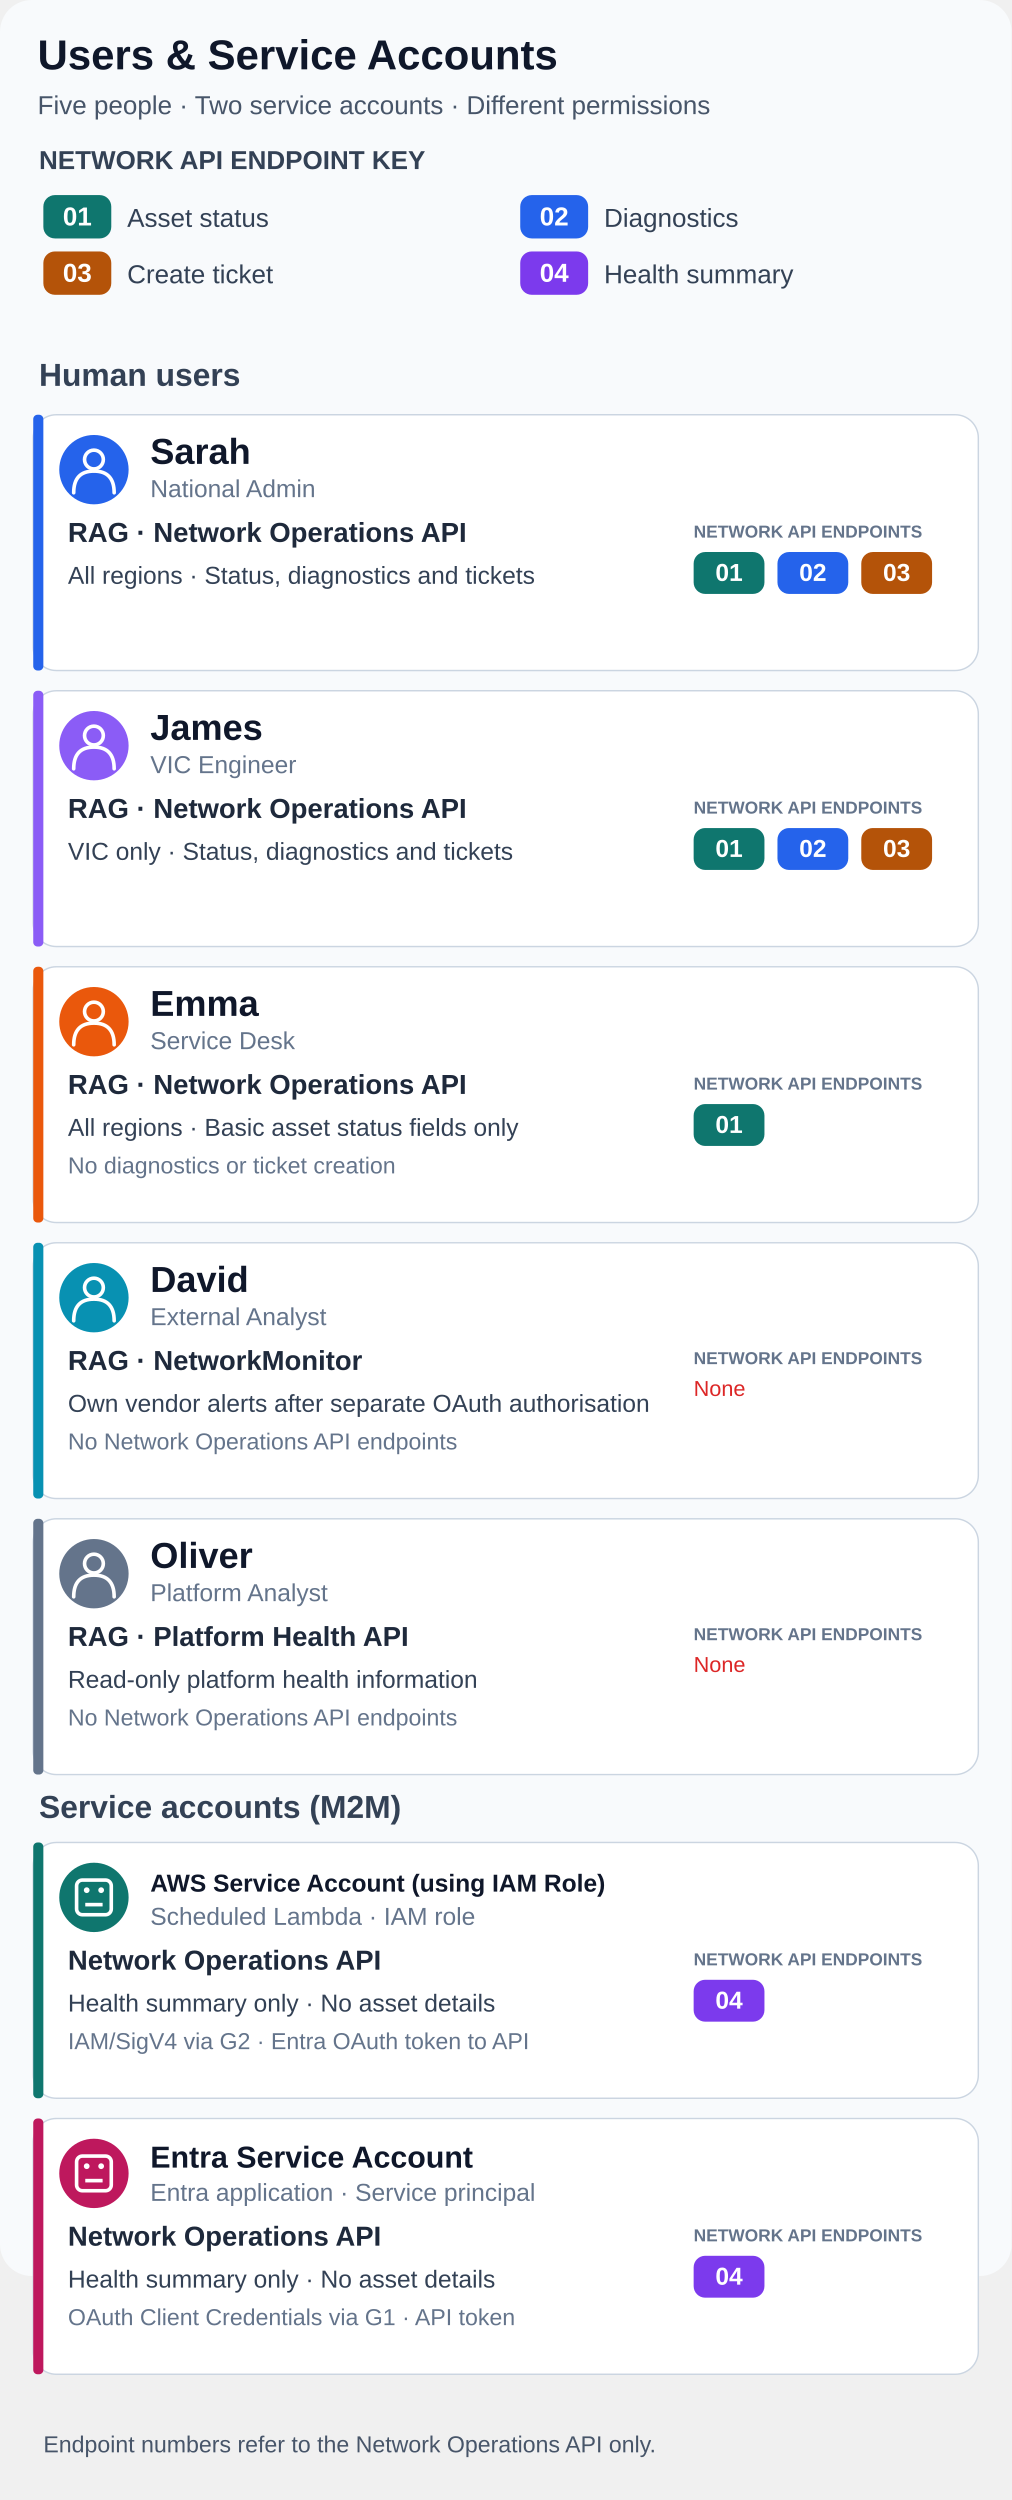
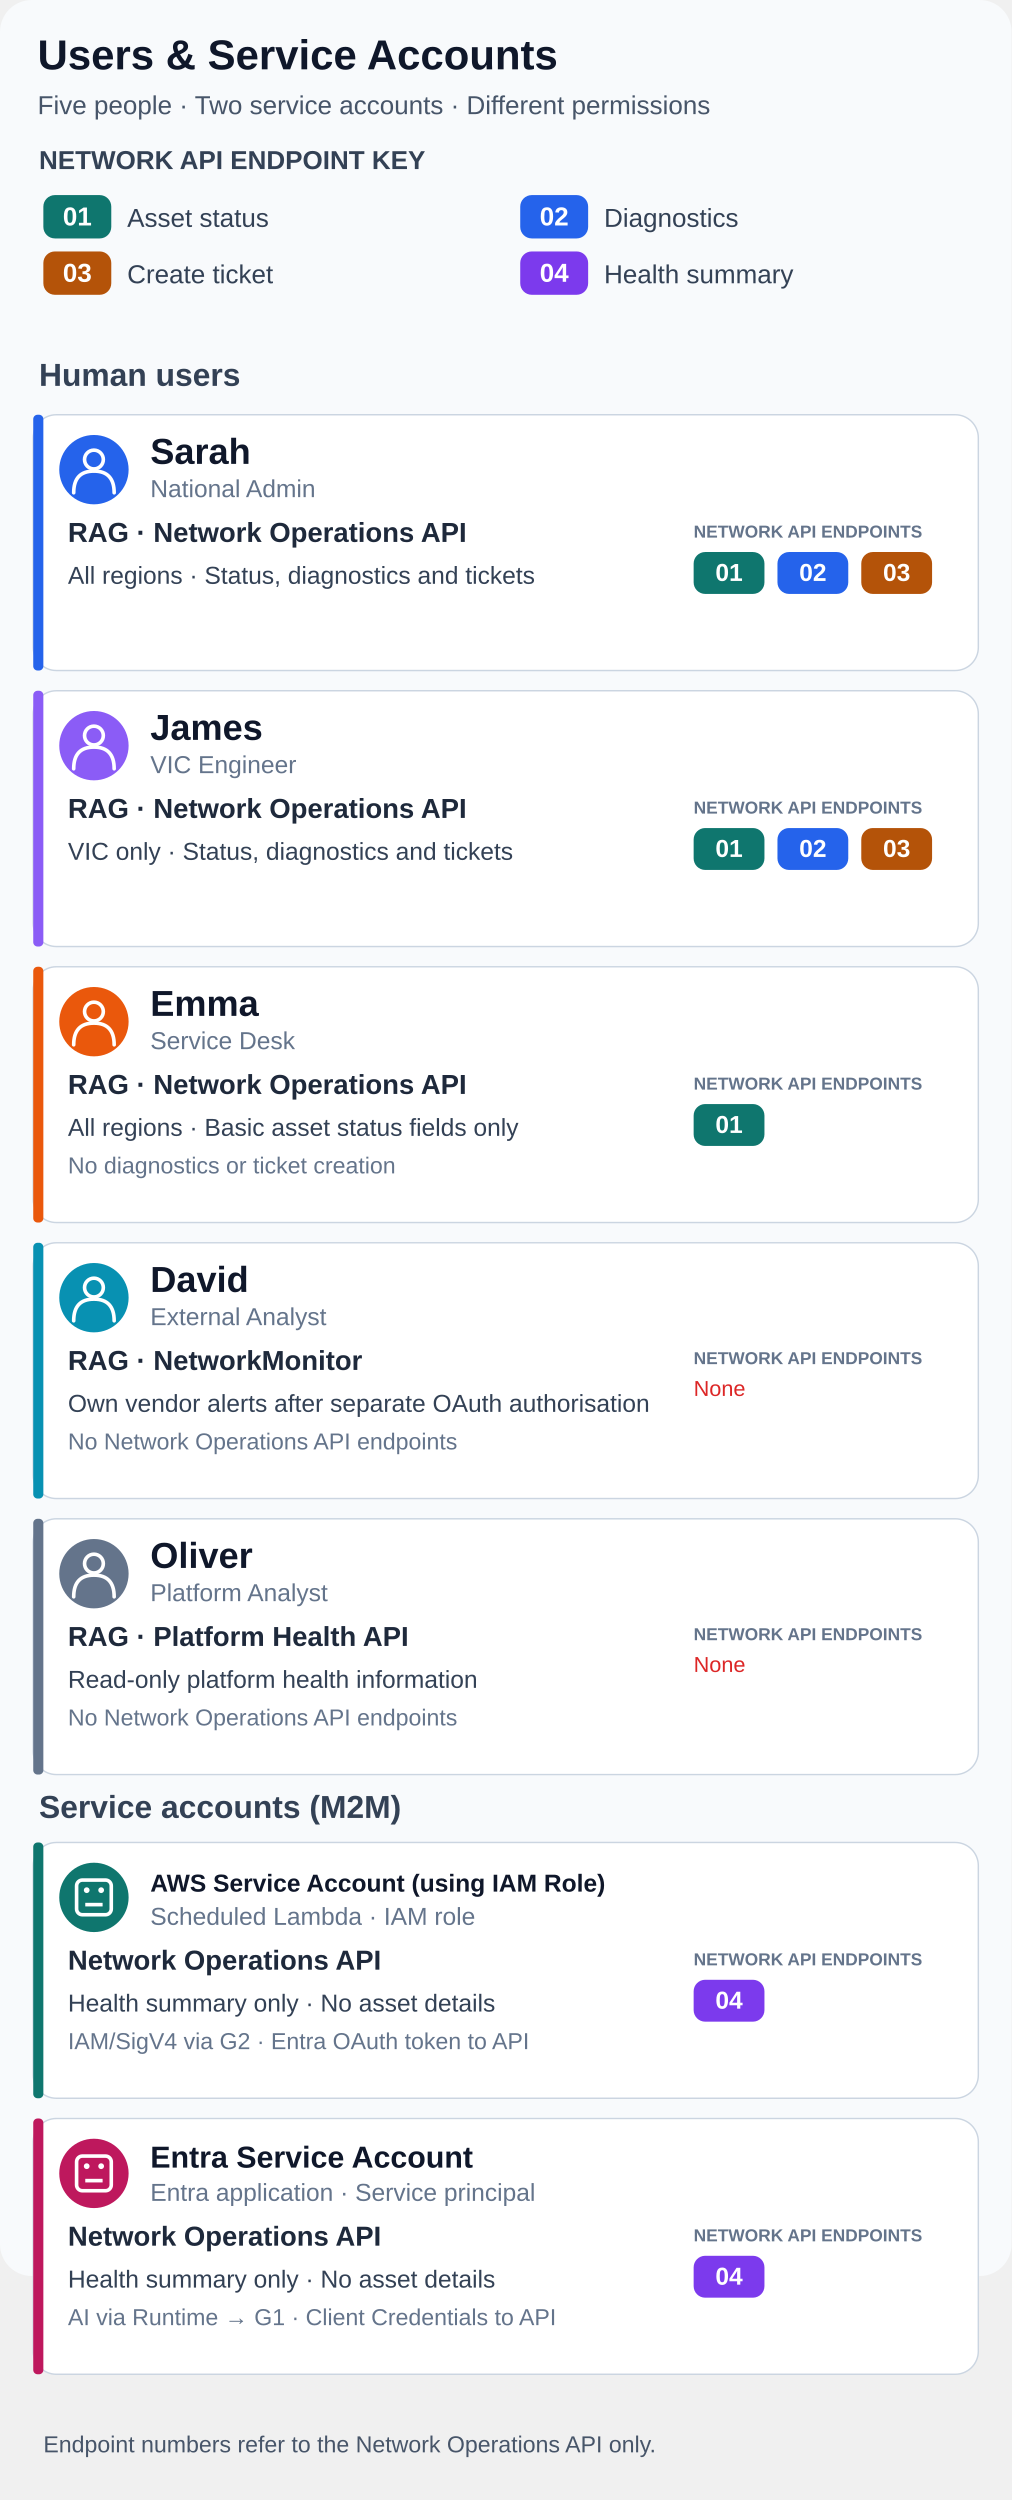
<svg xmlns="http://www.w3.org/2000/svg" width="700" height="1730" viewBox="0 0 700 1730" role="img" aria-labelledby="title desc">
  <rect width="700" height="1575" rx="22" fill="#f8fafc" />
  <text x="26" y="48" font-family="Arial,sans-serif" font-size="29" font-weight="700" fill="#0f172a">Users &amp; Service Accounts</text>
  <text x="26" y="79" font-family="Arial,sans-serif" font-size="18" fill="#475569">Five people · Two service accounts · Different permissions</text>
  <text x="27" y="117" font-family="Arial,sans-serif" font-size="18" font-weight="700" fill="#334155">NETWORK API ENDPOINT KEY</text>
  <rect x="30" y="135" width="47" height="30" rx="8" fill="#0f766e" />
  <text x="53.5" y="156" font-family="Arial,sans-serif" font-size="18" font-weight="700" fill="white" text-anchor="middle">01</text>
  <text x="88" y="157" font-family="Arial,sans-serif" font-size="18" fill="#334155">Asset status</text>
  <rect x="360" y="135" width="47" height="30" rx="8" fill="#2563eb" />
  <text x="383.5" y="156" font-family="Arial,sans-serif" font-size="18" font-weight="700" fill="white" text-anchor="middle">02</text>
  <text x="418" y="157" font-family="Arial,sans-serif" font-size="18" fill="#334155">Diagnostics</text>
  <rect x="30" y="174" width="47" height="30" rx="8" fill="#b45309" />
  <text x="53.5" y="195" font-family="Arial,sans-serif" font-size="18" font-weight="700" fill="white" text-anchor="middle">03</text>
  <text x="88" y="196" font-family="Arial,sans-serif" font-size="18" fill="#334155">Create ticket</text>
  <rect x="360" y="174" width="47" height="30" rx="8" fill="#7c3aed" />
  <text x="383.5" y="195" font-family="Arial,sans-serif" font-size="18" font-weight="700" fill="white" text-anchor="middle">04</text>
  <text x="418" y="196" font-family="Arial,sans-serif" font-size="18" fill="#334155">Health summary</text>
  <g transform="translate(0,145)">
    <text x="27" y="122" font-family="Arial,sans-serif" font-size="22" font-weight="700" fill="#334155">Human users</text>
    <rect x="23" y="142" width="654" height="177" rx="16" fill="white" stroke="#cbd5e1" />
    <rect x="23" y="142" width="7" height="177" rx="3" fill="#2563eb" />
    <circle cx="65" cy="180" r="24" fill="#2563eb" />
    <circle cx="65" cy="173" r="6.5" fill="none" stroke="white" stroke-width="2.5" />
    <path d="M 51 196 Q 51 181 65 181 Q 79 181 79 196" fill="none" stroke="white" stroke-width="2.5" stroke-linecap="round" />
    <text x="104" y="176" font-family="Arial,sans-serif" font-size="25" font-weight="700" fill="#0f172a">Sarah</text>
    <text x="104" y="199" font-family="Arial,sans-serif" font-size="17" fill="#64748b">National Admin</text>
    <text x="47" y="230" font-family="Arial,sans-serif" font-size="19" font-weight="700" fill="#1e293b">RAG  ·  Network Operations API</text>
    <text x="47" y="259" font-family="Arial,sans-serif" font-size="17" fill="#334155">All regions · Status, diagnostics and tickets</text>
    <text x="480" y="227" font-family="Arial,sans-serif" font-size="12" font-weight="700" fill="#64748b">NETWORK API ENDPOINTS</text>
    <rect x="480" y="237" width="49" height="29" rx="8" fill="#0f766e" />
    <text x="504.5" y="257" text-anchor="middle" font-family="Arial,sans-serif" font-size="17" font-weight="700" fill="white">01</text>
    <rect x="538" y="237" width="49" height="29" rx="8" fill="#2563eb" />
    <text x="562.5" y="257" text-anchor="middle" font-family="Arial,sans-serif" font-size="17" font-weight="700" fill="white">02</text>
    <rect x="596" y="237" width="49" height="29" rx="8" fill="#b45309" />
    <text x="620.5" y="257" text-anchor="middle" font-family="Arial,sans-serif" font-size="17" font-weight="700" fill="white">03</text>
    <rect x="23" y="333" width="654" height="177" rx="16" fill="white" stroke="#cbd5e1" />
    <rect x="23" y="333" width="7" height="177" rx="3" fill="#8b5cf6" />
    <circle cx="65" cy="371" r="24" fill="#8b5cf6" />
    <circle cx="65" cy="364" r="6.5" fill="none" stroke="white" stroke-width="2.5" />
    <path d="M 51 387 Q 51 372 65 372 Q 79 372 79 387" fill="none" stroke="white" stroke-width="2.5" stroke-linecap="round" />
    <text x="104" y="367" font-family="Arial,sans-serif" font-size="25" font-weight="700" fill="#0f172a">James</text>
    <text x="104" y="390" font-family="Arial,sans-serif" font-size="17" fill="#64748b">VIC Engineer</text>
    <text x="47" y="421" font-family="Arial,sans-serif" font-size="19" font-weight="700" fill="#1e293b">RAG  ·  Network Operations API</text>
    <text x="47" y="450" font-family="Arial,sans-serif" font-size="17" fill="#334155">VIC only · Status, diagnostics and tickets</text>
    <text x="480" y="418" font-family="Arial,sans-serif" font-size="12" font-weight="700" fill="#64748b">NETWORK API ENDPOINTS</text>
    <rect x="480" y="428" width="49" height="29" rx="8" fill="#0f766e" />
    <text x="504.5" y="448" text-anchor="middle" font-family="Arial,sans-serif" font-size="17" font-weight="700" fill="white">01</text>
    <rect x="538" y="428" width="49" height="29" rx="8" fill="#2563eb" />
    <text x="562.5" y="448" text-anchor="middle" font-family="Arial,sans-serif" font-size="17" font-weight="700" fill="white">02</text>
    <rect x="596" y="428" width="49" height="29" rx="8" fill="#b45309" />
    <text x="620.5" y="448" text-anchor="middle" font-family="Arial,sans-serif" font-size="17" font-weight="700" fill="white">03</text>
    <rect x="23" y="524" width="654" height="177" rx="16" fill="white" stroke="#cbd5e1" />
    <rect x="23" y="524" width="7" height="177" rx="3" fill="#ea580c" />
    <circle cx="65" cy="562" r="24" fill="#ea580c" />
    <circle cx="65" cy="555" r="6.5" fill="none" stroke="white" stroke-width="2.5" />
    <path d="M 51 578 Q 51 563 65 563 Q 79 563 79 578" fill="none" stroke="white" stroke-width="2.5" stroke-linecap="round" />
    <text x="104" y="558" font-family="Arial,sans-serif" font-size="25" font-weight="700" fill="#0f172a">Emma</text>
    <text x="104" y="581" font-family="Arial,sans-serif" font-size="17" fill="#64748b">Service Desk</text>
    <text x="47" y="612" font-family="Arial,sans-serif" font-size="19" font-weight="700" fill="#1e293b">RAG  ·  Network Operations API</text>
    <text x="47" y="641" font-family="Arial,sans-serif" font-size="17" fill="#334155">All regions · Basic asset status fields only</text>
    <text x="47" y="667" font-family="Arial,sans-serif" font-size="16" fill="#64748b">No diagnostics or ticket creation</text>
    <text x="480" y="609" font-family="Arial,sans-serif" font-size="12" font-weight="700" fill="#64748b">NETWORK API ENDPOINTS</text>
    <rect x="480" y="619" width="49" height="29" rx="8" fill="#0f766e" />
    <text x="504.5" y="639" text-anchor="middle" font-family="Arial,sans-serif" font-size="17" font-weight="700" fill="white">01</text>
    <rect x="23" y="715" width="654" height="177" rx="16" fill="white" stroke="#cbd5e1" />
    <rect x="23" y="715" width="7" height="177" rx="3" fill="#0891b2" />
    <circle cx="65" cy="753" r="24" fill="#0891b2" />
    <circle cx="65" cy="746" r="6.5" fill="none" stroke="white" stroke-width="2.5" />
    <path d="M 51 769 Q 51 754 65 754 Q 79 754 79 769" fill="none" stroke="white" stroke-width="2.5" stroke-linecap="round" />
    <text x="104" y="749" font-family="Arial,sans-serif" font-size="25" font-weight="700" fill="#0f172a">David</text>
    <text x="104" y="772" font-family="Arial,sans-serif" font-size="17" fill="#64748b">External Analyst</text>
    <text x="47" y="803" font-family="Arial,sans-serif" font-size="19" font-weight="700" fill="#1e293b">RAG  ·  NetworkMonitor</text>
    <text x="47" y="832" font-family="Arial,sans-serif" font-size="17" fill="#334155">Own vendor alerts after separate OAuth authorisation</text>
    <text x="47" y="858" font-family="Arial,sans-serif" font-size="16" fill="#64748b">No Network Operations API endpoints</text>
    <text x="480" y="799" font-family="Arial,sans-serif" font-size="12" font-weight="700" fill="#64748b">NETWORK API ENDPOINTS</text>
    <text x="480" y="821" font-family="Arial,sans-serif" font-size="15" fill="#dc2626">None</text>
    <rect x="23" y="906" width="654" height="177" rx="16" fill="white" stroke="#cbd5e1" />
    <rect x="23" y="906" width="7" height="177" rx="3" fill="#64748b" />
    <circle cx="65" cy="944" r="24" fill="#64748b" />
    <circle cx="65" cy="937" r="6.5" fill="none" stroke="white" stroke-width="2.5" />
    <path d="M 51 960 Q 51 945 65 945 Q 79 945 79 960" fill="none" stroke="white" stroke-width="2.5" stroke-linecap="round" />
    <text x="104" y="940" font-family="Arial,sans-serif" font-size="25" font-weight="700" fill="#0f172a">Oliver</text>
    <text x="104" y="963" font-family="Arial,sans-serif" font-size="17" fill="#64748b">Platform Analyst</text>
    <text x="47" y="994" font-family="Arial,sans-serif" font-size="19" font-weight="700" fill="#1e293b">RAG  ·  Platform Health API</text>
    <text x="47" y="1023" font-family="Arial,sans-serif" font-size="17" fill="#334155">Read-only platform health information</text>
    <text x="47" y="1049" font-family="Arial,sans-serif" font-size="16" fill="#64748b">No Network Operations API endpoints</text>
    <text x="480" y="990" font-family="Arial,sans-serif" font-size="12" font-weight="700" fill="#64748b">NETWORK API ENDPOINTS</text>
    <text x="480" y="1012" font-family="Arial,sans-serif" font-size="15" fill="#dc2626">None</text>
    <text x="27" y="1113" font-family="Arial,sans-serif" font-size="22" font-weight="700" fill="#334155">Service accounts (M2M)</text>
    <rect x="23" y="1130" width="654" height="177" rx="16" fill="white" stroke="#cbd5e1" />
    <rect x="23" y="1130" width="7" height="177" rx="3" fill="#0f766e" />
    <circle cx="65" cy="1168" r="24" fill="#0f766e" />
    <rect x="53" y="1156" width="24" height="24" rx="4" fill="none" stroke="white" stroke-width="2.5" />
    <circle cx="60" cy="1163" r="2" fill="white" />
    <circle cx="70" cy="1163" r="2" fill="white" />
    <path d="M59 1173 h12" stroke="white" stroke-width="2.5" />
    <text x="104" y="1164" font-family="Arial,sans-serif" font-size="17" font-weight="700" fill="#0f172a">AWS Service Account (using IAM Role)</text>
    <text x="104" y="1187" font-family="Arial,sans-serif" font-size="17" fill="#64748b">Scheduled Lambda · IAM role</text>
    <text x="47" y="1218" font-family="Arial,sans-serif" font-size="19" font-weight="700" fill="#1e293b">Network Operations API</text>
    <text x="47" y="1247" font-family="Arial,sans-serif" font-size="17" fill="#334155">Health summary only · No asset details</text>
    <text x="47" y="1273" font-family="Arial,sans-serif" font-size="16" fill="#64748b">IAM/SigV4 via G2 · Entra OAuth token to API</text>
    <text x="480" y="1215" font-family="Arial,sans-serif" font-size="12" font-weight="700" fill="#64748b">NETWORK API ENDPOINTS</text>
    <rect x="480" y="1225" width="49" height="29" rx="8" fill="#7c3aed" />
    <text x="504.5" y="1245" text-anchor="middle" font-family="Arial,sans-serif" font-size="17" font-weight="700" fill="white">04</text>
    <rect x="23" y="1321" width="654" height="177" rx="16" fill="white" stroke="#cbd5e1" />
    <rect x="23" y="1321" width="7" height="177" rx="3" fill="#be185d" />
    <circle cx="65" cy="1359" r="24" fill="#be185d" />
    <rect x="53" y="1347" width="24" height="24" rx="4" fill="none" stroke="white" stroke-width="2.5" />
    <circle cx="60" cy="1354" r="2" fill="white" />
    <circle cx="70" cy="1354" r="2" fill="white" />
    <path d="M59 1364 h12" stroke="white" stroke-width="2.5" />
    <text x="104" y="1355" font-family="Arial,sans-serif" font-size="21" font-weight="700" fill="#0f172a">Entra Service Account</text>
    <text x="104" y="1378" font-family="Arial,sans-serif" font-size="17" fill="#64748b">Entra application · Service principal</text>
    <text x="47" y="1409" font-family="Arial,sans-serif" font-size="19" font-weight="700" fill="#1e293b">Network Operations API</text>
    <text x="47" y="1438" font-family="Arial,sans-serif" font-size="17" fill="#334155">Health summary only · No asset details</text>
-     <text x="47" y="1464" font-family="Arial,sans-serif" font-size="16" fill="#64748b">OAuth Client Credentials via G1 · API token</text>
+     <text x="47" y="1464" font-family="Arial,sans-serif" font-size="16" fill="#64748b">AI via Runtime → G1 · Client Credentials to API</text>
    <text x="480" y="1406" font-family="Arial,sans-serif" font-size="12" font-weight="700" fill="#64748b">NETWORK API ENDPOINTS</text>
    <rect x="480" y="1416" width="49" height="29" rx="8" fill="#7c3aed" />
    <text x="504.5" y="1436" text-anchor="middle" font-family="Arial,sans-serif" font-size="17" font-weight="700" fill="white">04</text>
    <text x="30" y="1552" font-family="Arial,sans-serif" font-size="16" fill="#475569">Endpoint numbers refer to the Network Operations API only.</text>
  </g>
</svg>
